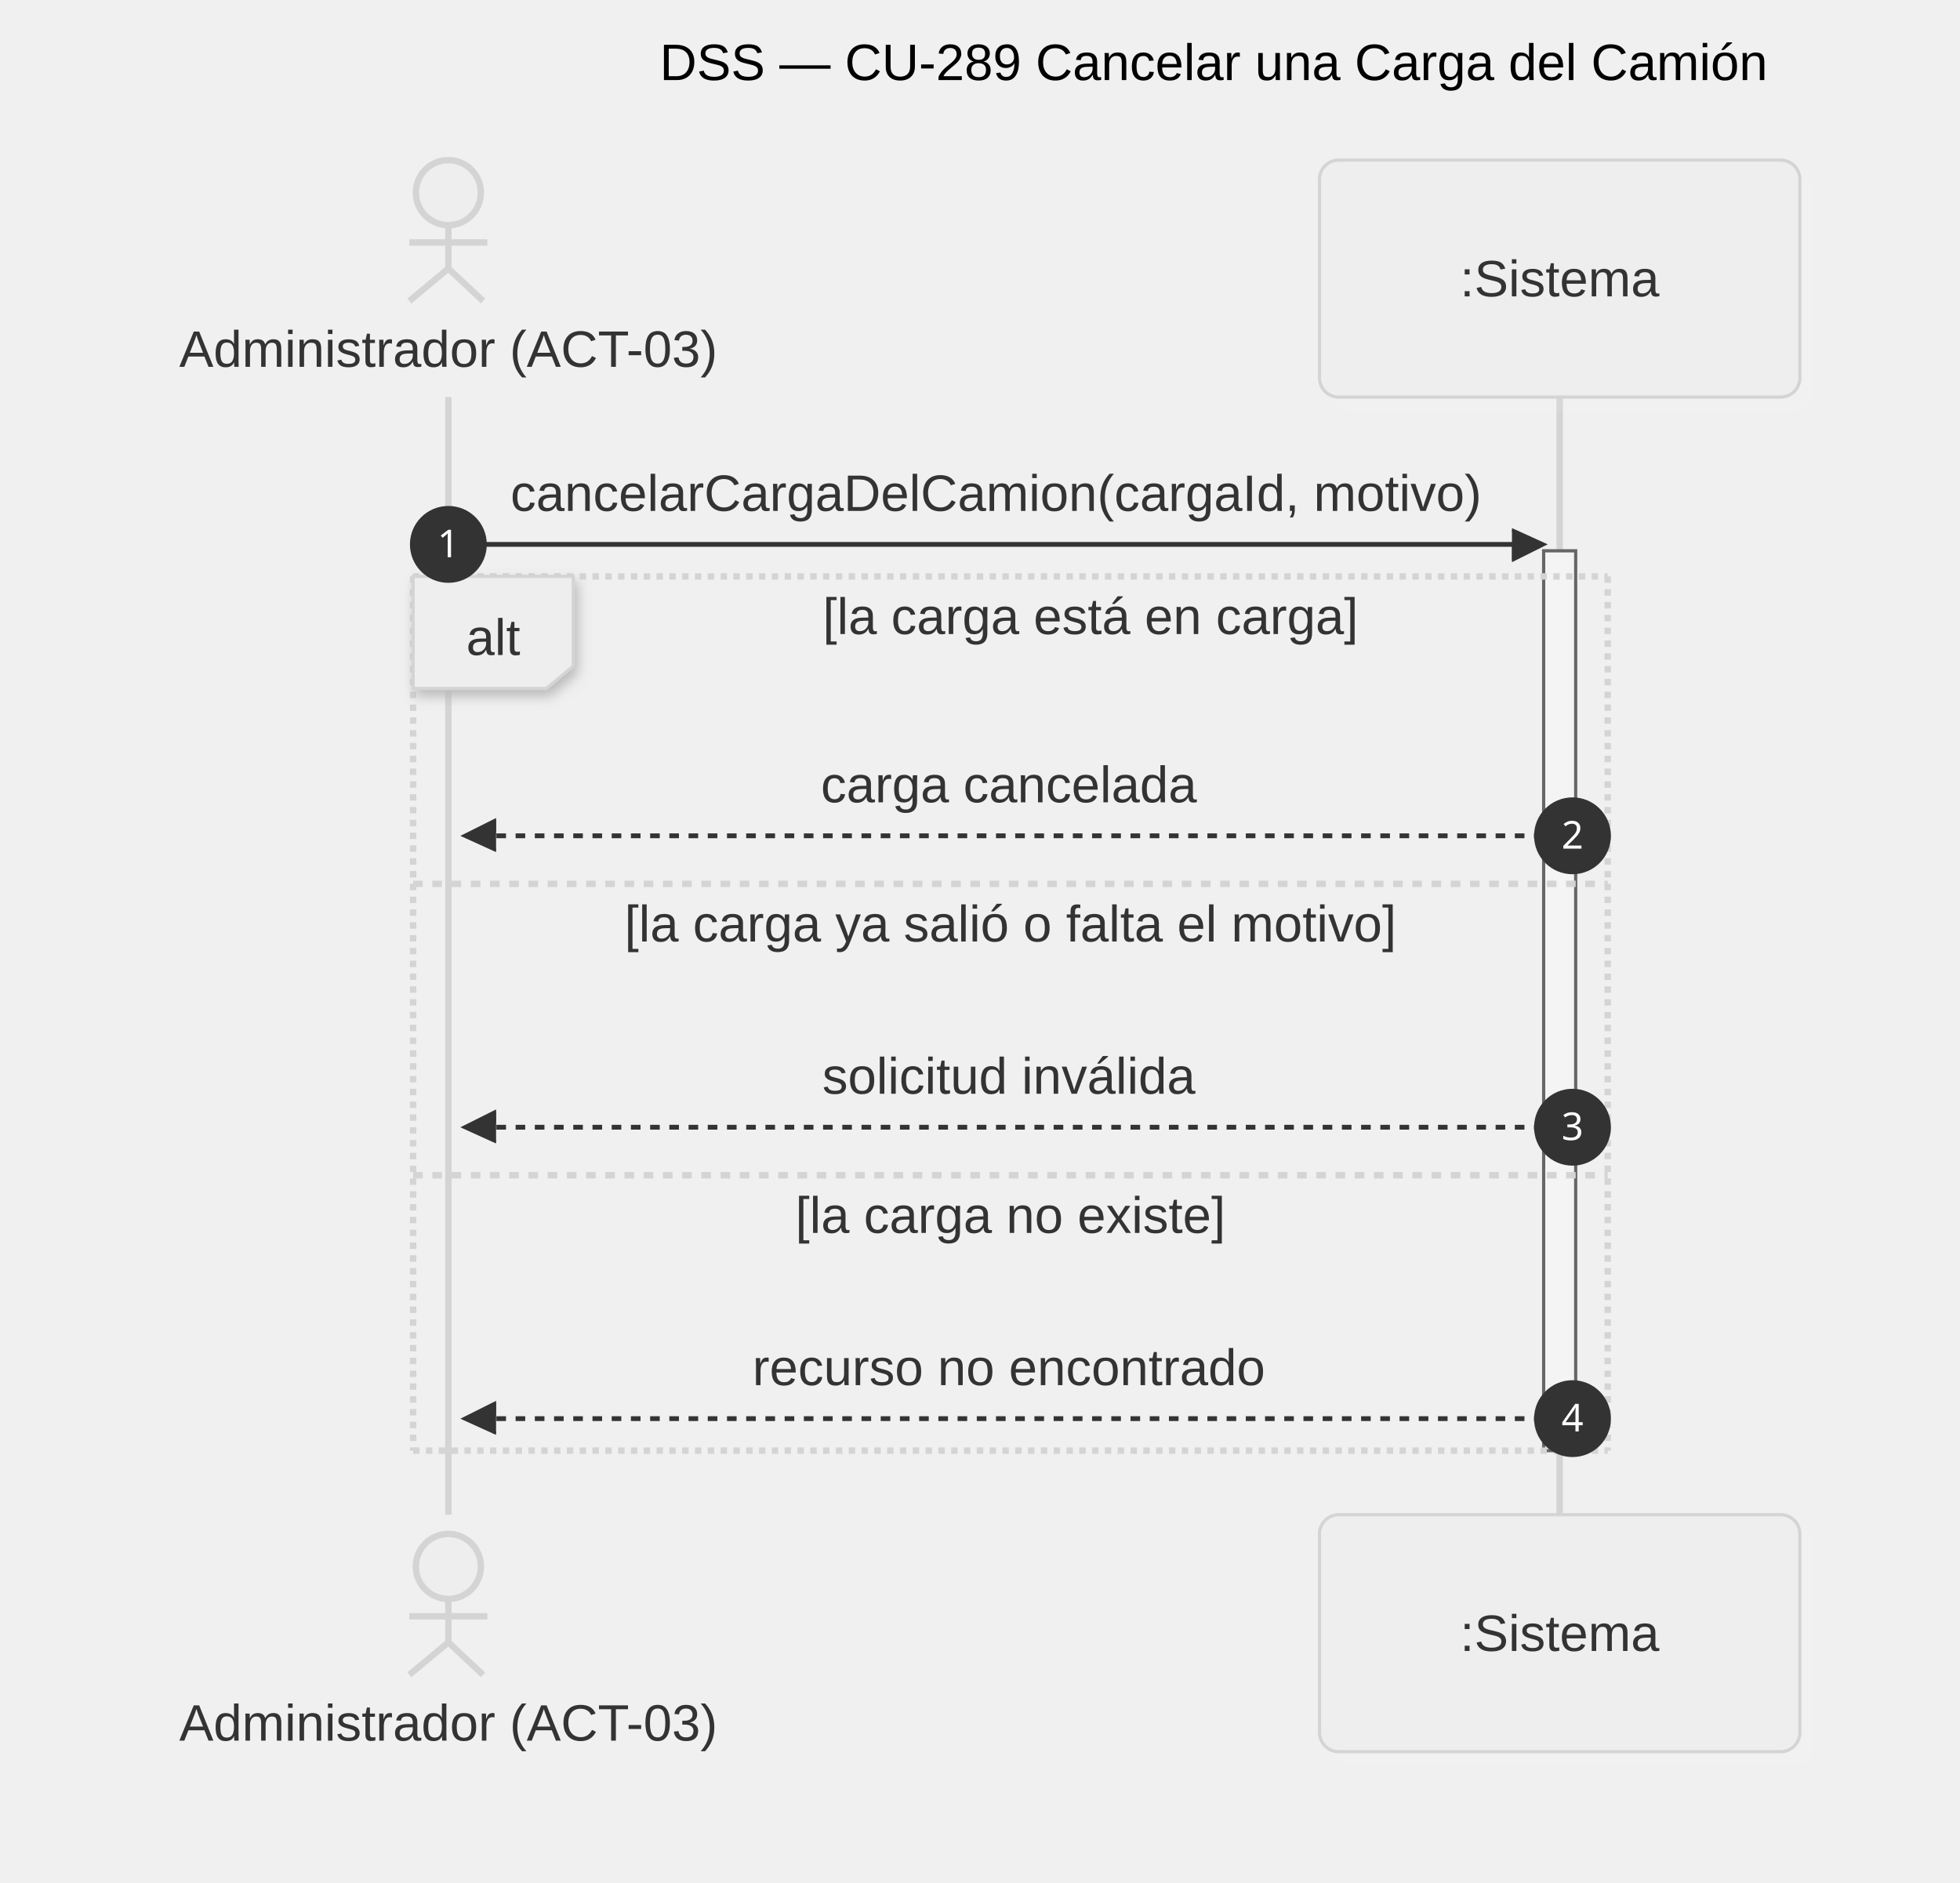
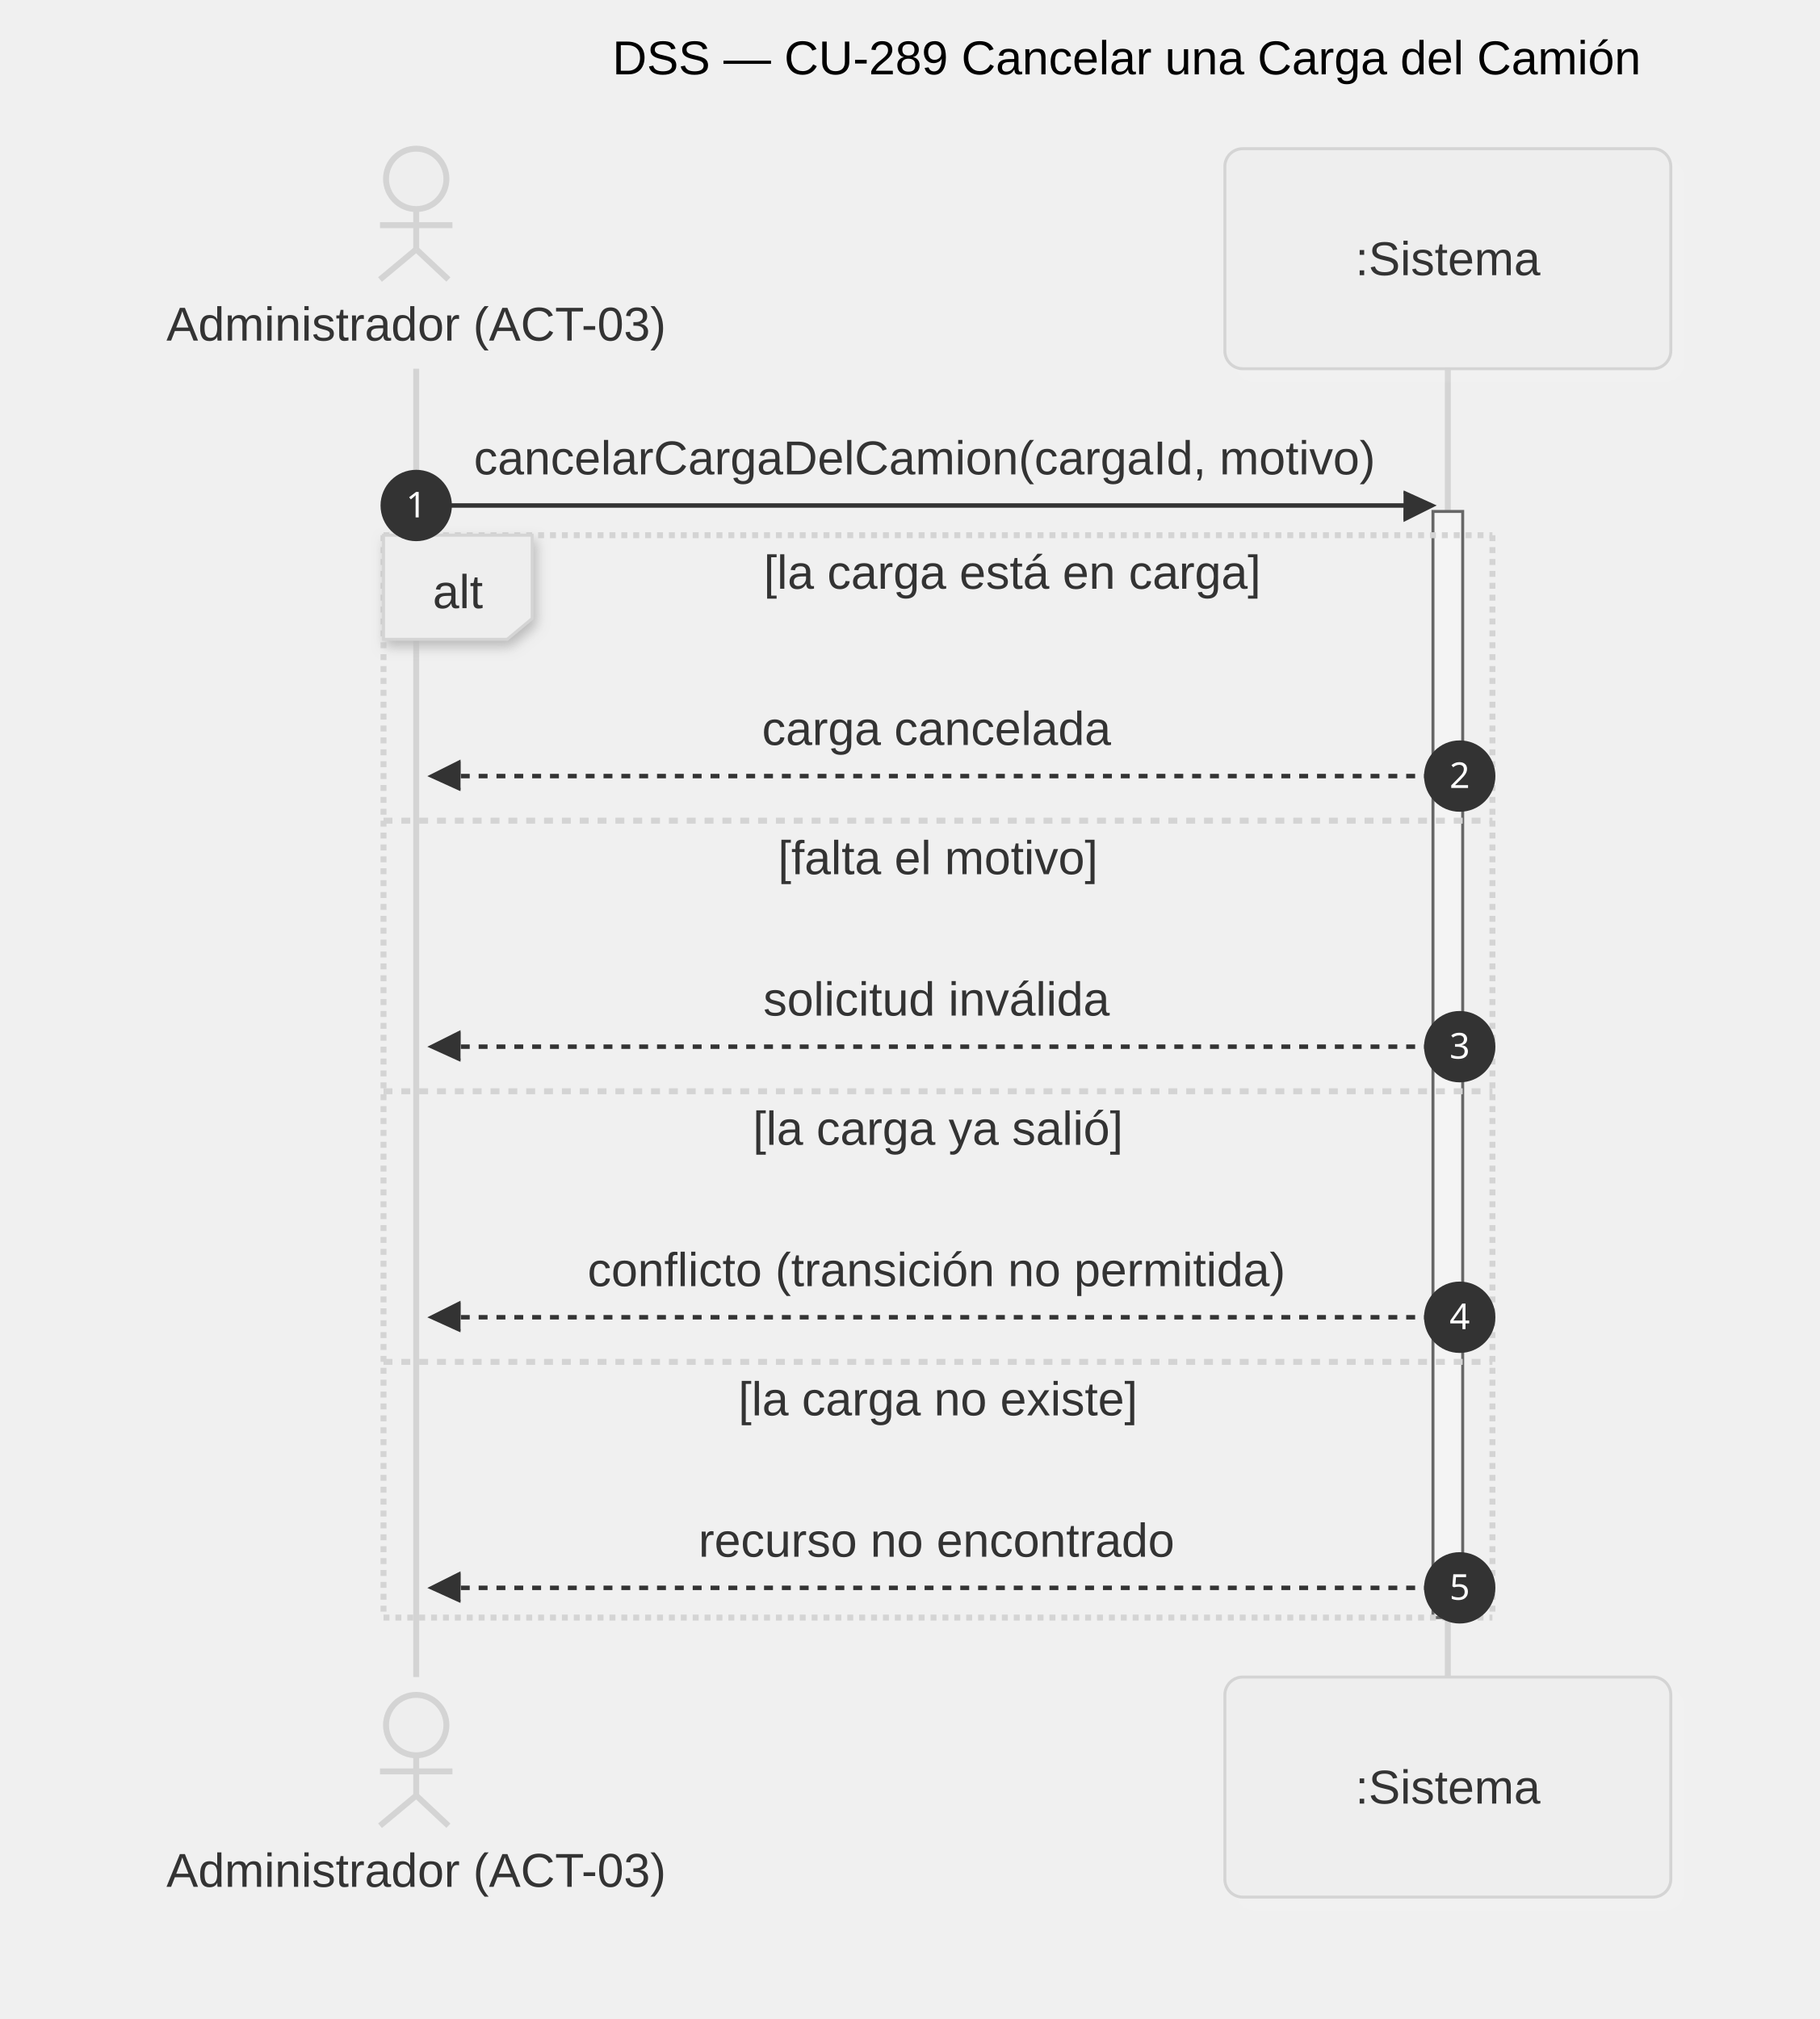
- <svg xmlns="http://www.w3.org/2000/svg" id="my-svg" width="100%" style="max-width: 612px; background-color: white;" viewBox="-50 -50 612 588" role="graphics-document document" aria-roledescription="sequence">
+ <svg xmlns="http://www.w3.org/2000/svg" id="my-svg" width="100%" style="max-width: 612px; background-color: white;" viewBox="-50 -50 612 679" role="graphics-document document" aria-roledescription="sequence">
  <g>
-     <rect x="362" y="423" fill="#eaeaea" stroke="#666" width="150" height="74" name="SIS" rx="6" ry="6" class="actor actor-bottom" data-look="neo" filter="url(#my-svg-drop-shadow)" />
-     <text x="437" y="460" dominant-baseline="central" alignment-baseline="central" class="actor actor-box" style="text-anchor: middle; font-size: 16px; font-weight: 400;">
+     <rect x="362" y="514" fill="#eaeaea" stroke="#666" width="150" height="74" name="SIS" rx="6" ry="6" class="actor actor-bottom" data-look="neo" filter="url(#my-svg-drop-shadow)" />
+     <text x="437" y="551" dominant-baseline="central" alignment-baseline="central" class="actor actor-box" style="text-anchor: middle; font-size: 16px; font-weight: 400;">
      <tspan x="437" dy="0">:Sistema</tspan>
    </text>
  </g>
  <g />
  <g>
-     <line id="actor1" x1="437" y1="74" x2="437" y2="423" class="actor-line 200" stroke-width="0.5px" stroke="#999" name="SIS" data-et="life-line" data-id="SIS" />
+     <line id="actor1" x1="437" y1="74" x2="437" y2="514" class="actor-line 200" stroke-width="0.5px" stroke="#999" name="SIS" data-et="life-line" data-id="SIS" />
    <g id="root-1" data-look="neo" data-et="participant" data-type="participant" data-id="SIS">
      <rect x="362" y="0" fill="#eaeaea" stroke="#666" width="150" height="74" name="SIS" rx="6" ry="6" class="actor actor-top" data-look="neo" filter="url(#my-svg-drop-shadow)" />
      <text x="437" y="37" dominant-baseline="central" alignment-baseline="central" class="actor actor-box" style="text-anchor: middle; font-size: 16px; font-weight: 400;">
        <tspan x="437" dy="0">:Sistema</tspan>
      </text>
    </g>
  </g>
  <g>
-     <line id="actor0" x1="90" y1="74" x2="90" y2="423" class="actor-line 200" stroke-width="0.5px" stroke="#999" name="ADM" data-et="life-line" data-id="ADM" />
+     <line id="actor0" x1="90" y1="74" x2="90" y2="514" class="actor-line 200" stroke-width="0.5px" stroke="#999" name="ADM" data-et="life-line" data-id="ADM" />
  </g>
  <style>#my-svg{font-family:"trebuchet ms",verdana,arial,sans-serif;font-size:16px;fill:#000000;}@keyframes edge-animation-frame{from{stroke-dashoffset:0;}}@keyframes dash{to{stroke-dashoffset:0;}}#my-svg .edge-animation-slow{stroke-dasharray:9,5!important;stroke-dashoffset:900;animation:dash 50s linear infinite;stroke-linecap:round;}#my-svg .edge-animation-fast{stroke-dasharray:9,5!important;stroke-dashoffset:900;animation:dash 20s linear infinite;stroke-linecap:round;}#my-svg .error-icon{fill:#552222;}#my-svg .error-text{fill:#552222;stroke:#552222;}#my-svg .edge-thickness-normal{stroke-width:1px;}#my-svg .edge-thickness-thick{stroke-width:3.5px;}#my-svg .edge-pattern-solid{stroke-dasharray:0;}#my-svg .edge-thickness-invisible{stroke-width:0;fill:none;}#my-svg .edge-pattern-dashed{stroke-dasharray:3;}#my-svg .edge-pattern-dotted{stroke-dasharray:2;}#my-svg .marker{fill:#666;stroke:#666;}#my-svg .marker.cross{stroke:#666;}#my-svg svg{font-family:"trebuchet ms",verdana,arial,sans-serif;font-size:16px;}#my-svg p{margin:0;}#my-svg .actor{stroke:hsl(0, 0%, 83%);fill:#eee;stroke-width:1;}#my-svg rect.actor.outer-path[data-look="neo"]{filter:drop-shadow( 1px 2px 2px rgba(185,185,185,1));}#my-svg rect.note[data-look="neo"]{stroke:#999;fill:#666;filter:drop-shadow( 1px 2px 2px rgba(185,185,185,1));}#my-svg text.actor&gt;tspan{fill:#333;stroke:none;}#my-svg .actor-line{stroke:hsl(0, 0%, 83%);}#my-svg .innerArc{stroke-width:1.5;stroke-dasharray:none;}#my-svg .messageLine0{stroke-width:1.5;stroke-dasharray:none;stroke:#333;}#my-svg .messageLine1{stroke-width:1.5;stroke-dasharray:2,2;stroke:#333;}#my-svg [id$="-arrowhead"] path{fill:#333;stroke:#333;}#my-svg .sequenceNumber{fill:white;}#my-svg [id$="-sequencenumber"]{fill:#333;}#my-svg [id$="-crosshead"] path{fill:#333;stroke:#333;}#my-svg .messageText{fill:#333;stroke:none;}#my-svg .labelBox{stroke:hsl(0, 0%, 83%);fill:#eee;filter:drop-shadow( 1px 2px 2px rgba(185,185,185,1));}#my-svg .labelText,#my-svg .labelText&gt;tspan{fill:#333;stroke:none;}#my-svg .loopText,#my-svg .loopText&gt;tspan{fill:#333;stroke:none;}#my-svg .sectionTitle,#my-svg .sectionTitle&gt;tspan{fill:#333;stroke:none;}#my-svg .loopLine{stroke-width:2px;stroke-dasharray:2,2;stroke:hsl(0, 0%, 83%);fill:hsl(0, 0%, 83%);}#my-svg .note{stroke:#999;fill:#666;}#my-svg .noteText,#my-svg .noteText&gt;tspan{fill:#fff;stroke:none;}#my-svg .activation0{fill:#f4f4f4;stroke:#666;}#my-svg .activation1{fill:#f4f4f4;stroke:#666;}#my-svg .activation2{fill:#f4f4f4;stroke:#666;}#my-svg .actorPopupMenu{position:absolute;}#my-svg .actorPopupMenuPanel{position:absolute;fill:#eee;box-shadow:0px 8px 16px 0px rgba(0,0,0,0.2);filter:drop-shadow(3px 5px 2px rgb(0 0 0 / 0.4));}#my-svg .actor-man circle,#my-svg line{fill:#eee;stroke-width:2px;}#my-svg g rect.rect{filter:drop-shadow( 1px 2px 2px rgba(185,185,185,1));stroke:#999;}#my-svg .node .neo-node{stroke:#999;}#my-svg [data-look="neo"].node rect,#my-svg [data-look="neo"].cluster rect,#my-svg [data-look="neo"].node polygon{stroke:url(#my-svg-gradient);filter:drop-shadow( 1px 2px 2px rgba(185,185,185,1));}#my-svg [data-look="neo"].swimlane.cluster rect{filter:none;}#my-svg [data-look="neo"].node path{stroke:url(#my-svg-gradient);stroke-width:1px;}#my-svg [data-look="neo"].node .outer-path{filter:drop-shadow( 1px 2px 2px rgba(185,185,185,1));}#my-svg [data-look="neo"].node .neo-line path{stroke:#999;filter:none;}#my-svg [data-look="neo"].node circle{stroke:url(#my-svg-gradient);filter:drop-shadow( 1px 2px 2px rgba(185,185,185,1));}#my-svg [data-look="neo"].node circle .state-start{fill:#000000;}#my-svg [data-look="neo"].icon-shape .icon{fill:url(#my-svg-gradient);filter:drop-shadow( 1px 2px 2px rgba(185,185,185,1));}#my-svg [data-look="neo"].icon-shape .icon-neo path{stroke:url(#my-svg-gradient);filter:drop-shadow( 1px 2px 2px rgba(185,185,185,1));}#my-svg :root{--mermaid-font-family:"trebuchet ms",verdana,arial,sans-serif;}</style>
  <g />
  <defs>
    <symbol id="my-svg-computer" width="24" height="24">
      <path transform="scale(.5)" d="M2 2v13h20v-13h-20zm18 11h-16v-9h16v9zm-10.228 6l.466-1h3.524l.467 1h-4.457zm14.228 3h-24l2-6h2.104l-1.33 4h18.45l-1.297-4h2.073l2 6zm-5-10h-14v-7h14v7z" />
    </symbol>
  </defs>
  <defs>
    <symbol id="my-svg-database" fill-rule="evenodd" clip-rule="evenodd">
      <path transform="scale(.5)" d="M12.258.001l.256.004.255.005.253.008.251.01.249.012.247.015.246.016.242.019.241.02.239.023.236.024.233.027.231.028.229.031.225.032.223.034.22.036.217.038.214.04.211.041.208.043.205.045.201.046.198.048.194.05.191.051.187.053.183.054.18.056.175.057.172.059.168.06.163.061.16.063.155.064.15.066.074.033.073.033.071.034.07.034.069.035.068.035.067.035.066.035.064.036.064.036.062.036.06.036.06.037.058.037.058.037.055.038.055.038.053.038.052.038.051.039.05.039.048.039.047.039.045.04.044.04.043.04.041.04.04.041.039.041.037.041.036.041.034.041.033.042.032.042.03.042.029.042.027.042.026.043.024.043.023.043.021.043.02.043.018.044.017.043.015.044.013.044.012.044.011.045.009.044.007.045.006.045.004.045.002.045.001.045v17l-.001.045-.002.045-.004.045-.006.045-.007.045-.009.044-.011.045-.012.044-.013.044-.015.044-.017.043-.018.044-.02.043-.021.043-.023.043-.024.043-.026.043-.027.042-.029.042-.03.042-.032.042-.033.042-.034.041-.036.041-.037.041-.039.041-.04.041-.041.04-.043.04-.044.04-.045.04-.047.039-.048.039-.05.039-.051.039-.052.038-.053.038-.055.038-.055.038-.058.037-.058.037-.06.037-.06.036-.062.036-.064.036-.064.036-.066.035-.067.035-.068.035-.069.035-.07.034-.071.034-.073.033-.074.033-.15.066-.155.064-.16.063-.163.061-.168.06-.172.059-.175.057-.18.056-.183.054-.187.053-.191.051-.194.05-.198.048-.201.046-.205.045-.208.043-.211.041-.214.04-.217.038-.22.036-.223.034-.225.032-.229.031-.231.028-.233.027-.236.024-.239.023-.241.02-.242.019-.246.016-.247.015-.249.012-.251.01-.253.008-.255.005-.256.004-.258.001-.258-.001-.256-.004-.255-.005-.253-.008-.251-.01-.249-.012-.247-.015-.245-.016-.243-.019-.241-.02-.238-.023-.236-.024-.234-.027-.231-.028-.228-.031-.226-.032-.223-.034-.22-.036-.217-.038-.214-.04-.211-.041-.208-.043-.204-.045-.201-.046-.198-.048-.195-.05-.19-.051-.187-.053-.184-.054-.179-.056-.176-.057-.172-.059-.167-.06-.164-.061-.159-.063-.155-.064-.151-.066-.074-.033-.072-.033-.072-.034-.07-.034-.069-.035-.068-.035-.067-.035-.066-.035-.064-.036-.063-.036-.062-.036-.061-.036-.06-.037-.058-.037-.057-.037-.056-.038-.055-.038-.053-.038-.052-.038-.051-.039-.049-.039-.049-.039-.046-.039-.046-.04-.044-.04-.043-.04-.041-.04-.04-.041-.039-.041-.037-.041-.036-.041-.034-.041-.033-.042-.032-.042-.03-.042-.029-.042-.027-.042-.026-.043-.024-.043-.023-.043-.021-.043-.02-.043-.018-.044-.017-.043-.015-.044-.013-.044-.012-.044-.011-.045-.009-.044-.007-.045-.006-.045-.004-.045-.002-.045-.001-.045v-17l.001-.045.002-.045.004-.045.006-.045.007-.045.009-.044.011-.045.012-.044.013-.044.015-.044.017-.043.018-.044.02-.043.021-.043.023-.043.024-.043.026-.043.027-.042.029-.042.03-.042.032-.042.033-.042.034-.041.036-.041.037-.041.039-.041.04-.041.041-.04.043-.04.044-.04.046-.04.046-.039.049-.039.049-.039.051-.039.052-.038.053-.038.055-.038.056-.038.057-.037.058-.037.06-.037.061-.036.062-.036.063-.036.064-.036.066-.035.067-.035.068-.035.069-.035.07-.034.072-.034.072-.033.074-.033.151-.066.155-.064.159-.063.164-.061.167-.06.172-.059.176-.057.179-.056.184-.054.187-.053.19-.051.195-.05.198-.048.201-.046.204-.045.208-.043.211-.041.214-.04.217-.038.22-.036.223-.034.226-.032.228-.031.231-.028.234-.027.236-.024.238-.023.241-.02.243-.019.245-.016.247-.015.249-.012.251-.01.253-.008.255-.005.256-.004.258-.001.258.001zm-9.258 20.499v.01l.001.021.003.021.004.022.005.021.006.022.007.022.009.023.01.022.011.023.012.023.013.023.015.023.016.024.017.023.018.024.019.024.021.024.022.025.023.024.024.025.052.049.056.05.061.051.066.051.07.051.075.051.079.052.084.052.088.052.092.052.097.052.102.051.105.052.11.052.114.051.119.051.123.051.127.05.131.05.135.05.139.048.144.049.147.047.152.047.155.047.16.045.163.045.167.043.171.043.176.041.178.041.183.039.187.039.19.037.194.035.197.035.202.033.204.031.209.03.212.029.216.027.219.025.222.024.226.021.23.02.233.018.236.016.24.015.243.012.246.01.249.008.253.005.256.004.259.001.26-.001.257-.004.254-.005.25-.008.247-.011.244-.012.241-.014.237-.016.233-.018.231-.021.226-.021.224-.024.22-.026.216-.027.212-.028.21-.031.205-.031.202-.034.198-.034.194-.036.191-.037.187-.039.183-.04.179-.04.175-.042.172-.043.168-.044.163-.045.16-.046.155-.046.152-.047.148-.048.143-.049.139-.049.136-.05.131-.05.126-.05.123-.051.118-.052.114-.051.11-.052.106-.052.101-.052.096-.052.092-.052.088-.053.083-.051.079-.052.074-.052.07-.051.065-.051.06-.051.056-.05.051-.05.023-.024.023-.025.021-.024.02-.024.019-.024.018-.024.017-.024.015-.023.014-.024.013-.023.012-.023.01-.023.01-.022.008-.022.006-.022.006-.022.004-.022.004-.021.001-.021.001-.021v-4.127l-.077.055-.08.053-.083.054-.085.053-.087.052-.09.052-.093.051-.095.05-.097.05-.1.049-.102.049-.105.048-.106.047-.109.047-.111.046-.114.045-.115.045-.118.044-.12.043-.122.042-.124.042-.126.041-.128.04-.13.04-.132.038-.134.038-.135.037-.138.037-.139.035-.142.035-.143.034-.144.033-.147.032-.148.031-.15.03-.151.03-.153.029-.154.027-.156.027-.158.026-.159.025-.161.024-.162.023-.163.022-.165.021-.166.02-.167.019-.169.018-.169.017-.171.016-.173.015-.173.014-.175.013-.175.012-.177.011-.178.01-.179.008-.179.008-.181.006-.182.005-.182.004-.184.003-.184.002h-.37l-.184-.002-.184-.003-.182-.004-.182-.005-.181-.006-.179-.008-.179-.008-.178-.01-.176-.011-.176-.012-.175-.013-.173-.014-.172-.015-.171-.016-.17-.017-.169-.018-.167-.019-.166-.02-.165-.021-.163-.022-.162-.023-.161-.024-.159-.025-.157-.026-.156-.027-.155-.027-.153-.029-.151-.03-.15-.03-.148-.031-.146-.032-.145-.033-.143-.034-.141-.035-.14-.035-.137-.037-.136-.037-.134-.038-.132-.038-.13-.04-.128-.04-.126-.041-.124-.042-.122-.042-.12-.044-.117-.043-.116-.045-.113-.045-.112-.046-.109-.047-.106-.047-.105-.048-.102-.049-.1-.049-.097-.05-.095-.05-.093-.052-.09-.051-.087-.052-.085-.053-.083-.054-.08-.054-.077-.054v4.127zm0-5.654v.011l.001.021.003.021.004.021.005.022.006.022.007.022.009.022.01.022.011.023.012.023.013.023.015.024.016.023.017.024.018.024.019.024.021.024.022.024.023.025.024.024.052.05.056.05.061.05.066.051.07.051.075.052.079.051.084.052.088.052.092.052.097.052.102.052.105.052.11.051.114.051.119.052.123.05.127.051.131.05.135.049.139.049.144.048.147.048.152.047.155.046.16.045.163.045.167.044.171.042.176.042.178.04.183.04.187.038.19.037.194.036.197.034.202.033.204.032.209.03.212.028.216.027.219.025.222.024.226.022.23.02.233.018.236.016.24.014.243.012.246.01.249.008.253.006.256.003.259.001.26-.001.257-.003.254-.006.25-.008.247-.01.244-.012.241-.015.237-.016.233-.018.231-.02.226-.022.224-.024.22-.025.216-.027.212-.029.21-.03.205-.032.202-.033.198-.035.194-.036.191-.037.187-.039.183-.039.179-.041.175-.042.172-.043.168-.044.163-.045.16-.045.155-.047.152-.047.148-.048.143-.048.139-.05.136-.049.131-.05.126-.051.123-.051.118-.051.114-.052.11-.052.106-.052.101-.052.096-.052.092-.052.088-.052.083-.052.079-.052.074-.051.07-.052.065-.051.06-.05.056-.051.051-.049.023-.025.023-.024.021-.025.02-.024.019-.024.018-.024.017-.024.015-.023.014-.023.013-.024.012-.022.01-.023.01-.023.008-.022.006-.022.006-.022.004-.021.004-.022.001-.021.001-.021v-4.139l-.077.054-.08.054-.083.054-.085.052-.087.053-.09.051-.093.051-.095.051-.097.05-.1.049-.102.049-.105.048-.106.047-.109.047-.111.046-.114.045-.115.044-.118.044-.12.044-.122.042-.124.042-.126.041-.128.04-.13.039-.132.039-.134.038-.135.037-.138.036-.139.036-.142.035-.143.033-.144.033-.147.033-.148.031-.15.03-.151.03-.153.028-.154.028-.156.027-.158.026-.159.025-.161.024-.162.023-.163.022-.165.021-.166.02-.167.019-.169.018-.169.017-.171.016-.173.015-.173.014-.175.013-.175.012-.177.011-.178.009-.179.009-.179.007-.181.007-.182.005-.182.004-.184.003-.184.002h-.37l-.184-.002-.184-.003-.182-.004-.182-.005-.181-.007-.179-.007-.179-.009-.178-.009-.176-.011-.176-.012-.175-.013-.173-.014-.172-.015-.171-.016-.17-.017-.169-.018-.167-.019-.166-.02-.165-.021-.163-.022-.162-.023-.161-.024-.159-.025-.157-.026-.156-.027-.155-.028-.153-.028-.151-.03-.15-.03-.148-.031-.146-.033-.145-.033-.143-.033-.141-.035-.14-.036-.137-.036-.136-.037-.134-.038-.132-.039-.13-.039-.128-.04-.126-.041-.124-.042-.122-.043-.12-.043-.117-.044-.116-.044-.113-.046-.112-.046-.109-.046-.106-.047-.105-.048-.102-.049-.1-.049-.097-.05-.095-.051-.093-.051-.09-.051-.087-.053-.085-.052-.083-.054-.08-.054-.077-.054v4.139zm0-5.666v.011l.001.02.003.022.004.021.005.022.006.021.007.022.009.023.01.022.011.023.012.023.013.023.015.023.016.024.017.024.018.023.019.024.021.025.022.024.023.024.024.025.052.05.056.05.061.05.066.051.07.051.075.052.079.051.084.052.088.052.092.052.097.052.102.052.105.051.11.052.114.051.119.051.123.051.127.05.131.05.135.05.139.049.144.048.147.048.152.047.155.046.16.045.163.045.167.043.171.043.176.042.178.04.183.04.187.038.19.037.194.036.197.034.202.033.204.032.209.03.212.028.216.027.219.025.222.024.226.021.23.02.233.018.236.017.24.014.243.012.246.01.249.008.253.006.256.003.259.001.26-.001.257-.003.254-.006.25-.008.247-.01.244-.013.241-.014.237-.016.233-.018.231-.02.226-.022.224-.024.22-.025.216-.027.212-.029.21-.03.205-.032.202-.033.198-.035.194-.036.191-.037.187-.039.183-.039.179-.041.175-.042.172-.043.168-.044.163-.045.16-.045.155-.047.152-.047.148-.048.143-.049.139-.049.136-.049.131-.051.126-.05.123-.051.118-.052.114-.051.11-.052.106-.052.101-.052.096-.052.092-.052.088-.052.083-.052.079-.052.074-.052.07-.051.065-.051.06-.051.056-.05.051-.049.023-.025.023-.025.021-.024.02-.024.019-.024.018-.024.017-.024.015-.023.014-.024.013-.023.012-.023.01-.022.01-.023.008-.022.006-.022.006-.022.004-.022.004-.021.001-.021.001-.021v-4.153l-.077.054-.08.054-.083.053-.085.053-.087.053-.09.051-.093.051-.095.051-.097.05-.1.049-.102.048-.105.048-.106.048-.109.046-.111.046-.114.046-.115.044-.118.044-.12.043-.122.043-.124.042-.126.041-.128.04-.13.039-.132.039-.134.038-.135.037-.138.036-.139.036-.142.034-.143.034-.144.033-.147.032-.148.032-.15.03-.151.03-.153.028-.154.028-.156.027-.158.026-.159.024-.161.024-.162.023-.163.023-.165.021-.166.02-.167.019-.169.018-.169.017-.171.016-.173.015-.173.014-.175.013-.175.012-.177.01-.178.01-.179.009-.179.007-.181.006-.182.006-.182.004-.184.003-.184.001-.185.001-.185-.001-.184-.001-.184-.003-.182-.004-.182-.006-.181-.006-.179-.007-.179-.009-.178-.01-.176-.01-.176-.012-.175-.013-.173-.014-.172-.015-.171-.016-.17-.017-.169-.018-.167-.019-.166-.02-.165-.021-.163-.023-.162-.023-.161-.024-.159-.024-.157-.026-.156-.027-.155-.028-.153-.028-.151-.03-.15-.03-.148-.032-.146-.032-.145-.033-.143-.034-.141-.034-.14-.036-.137-.036-.136-.037-.134-.038-.132-.039-.13-.039-.128-.041-.126-.041-.124-.041-.122-.043-.12-.043-.117-.044-.116-.044-.113-.046-.112-.046-.109-.046-.106-.048-.105-.048-.102-.048-.1-.05-.097-.049-.095-.051-.093-.051-.09-.052-.087-.052-.085-.053-.083-.053-.08-.054-.077-.054v4.153zm8.74-8.179l-.257.004-.254.005-.25.008-.247.011-.244.012-.241.014-.237.016-.233.018-.231.021-.226.022-.224.023-.22.026-.216.027-.212.028-.21.031-.205.032-.202.033-.198.034-.194.036-.191.038-.187.038-.183.04-.179.041-.175.042-.172.043-.168.043-.163.045-.16.046-.155.046-.152.048-.148.048-.143.048-.139.049-.136.05-.131.05-.126.051-.123.051-.118.051-.114.052-.11.052-.106.052-.101.052-.096.052-.092.052-.088.052-.083.052-.079.052-.074.051-.07.052-.065.051-.06.05-.056.05-.051.05-.023.025-.023.024-.021.024-.02.025-.019.024-.018.024-.017.023-.015.024-.014.023-.013.023-.012.023-.01.023-.01.022-.008.022-.006.023-.006.021-.004.022-.004.021-.001.021-.001.021.001.021.001.021.004.021.004.022.006.021.006.023.008.022.01.022.01.023.012.023.013.023.014.023.015.024.017.023.018.024.019.024.02.025.021.024.023.024.023.025.051.05.056.05.06.05.065.051.07.052.074.051.079.052.083.052.088.052.092.052.096.052.101.052.106.052.11.052.114.052.118.051.123.051.126.051.131.05.136.05.139.049.143.048.148.048.152.048.155.046.16.046.163.045.168.043.172.043.175.042.179.041.183.04.187.038.191.038.194.036.198.034.202.033.205.032.21.031.212.028.216.027.22.026.224.023.226.022.231.021.233.018.237.016.241.014.244.012.247.011.25.008.254.005.257.004.26.001.26-.001.257-.004.254-.005.25-.008.247-.011.244-.012.241-.014.237-.016.233-.018.231-.021.226-.022.224-.023.22-.026.216-.027.212-.028.21-.031.205-.032.202-.033.198-.034.194-.036.191-.038.187-.038.183-.04.179-.041.175-.042.172-.043.168-.043.163-.045.16-.046.155-.046.152-.048.148-.048.143-.048.139-.049.136-.05.131-.05.126-.051.123-.051.118-.051.114-.052.11-.052.106-.052.101-.052.096-.052.092-.052.088-.052.083-.052.079-.052.074-.051.07-.052.065-.051.06-.05.056-.05.051-.05.023-.025.023-.024.021-.024.02-.025.019-.024.018-.024.017-.023.015-.024.014-.023.013-.023.012-.023.01-.023.01-.022.008-.022.006-.023.006-.021.004-.022.004-.021.001-.021.001-.021-.001-.021-.001-.021-.004-.021-.004-.022-.006-.021-.006-.023-.008-.022-.01-.022-.01-.023-.012-.023-.013-.023-.014-.023-.015-.024-.017-.023-.018-.024-.019-.024-.02-.025-.021-.024-.023-.024-.023-.025-.051-.05-.056-.05-.06-.05-.065-.051-.07-.052-.074-.051-.079-.052-.083-.052-.088-.052-.092-.052-.096-.052-.101-.052-.106-.052-.11-.052-.114-.052-.118-.051-.123-.051-.126-.051-.131-.05-.136-.05-.139-.049-.143-.048-.148-.048-.152-.048-.155-.046-.16-.046-.163-.045-.168-.043-.172-.043-.175-.042-.179-.041-.183-.04-.187-.038-.191-.038-.194-.036-.198-.034-.202-.033-.205-.032-.21-.031-.212-.028-.216-.027-.22-.026-.224-.023-.226-.022-.231-.021-.233-.018-.237-.016-.241-.014-.244-.012-.247-.011-.25-.008-.254-.005-.257-.004-.26-.001-.26.001z" />
    </symbol>
  </defs>
  <defs>
    <symbol id="my-svg-clock" width="24" height="24">
      <path transform="scale(.5)" d="M12 2c5.514 0 10 4.486 10 10s-4.486 10-10 10-10-4.486-10-10 4.486-10 10-10zm0-2c-6.627 0-12 5.373-12 12s5.373 12 12 12 12-5.373 12-12-5.373-12-12-12zm5.848 12.459c.202.038.202.333.001.372-1.907.361-6.045 1.111-6.547 1.111-.719 0-1.301-.582-1.301-1.301 0-.512.77-5.447 1.125-7.445.034-.192.312-.181.343.014l.985 6.238 5.394 1.011z" />
    </symbol>
  </defs>
  <defs>
    <marker id="my-svg-arrowhead" refX="7.9" refY="5" markerUnits="userSpaceOnUse" markerWidth="12" markerHeight="12" orient="auto-start-reverse">
      <path d="M -1 0 L 10 5 L 0 10 z" />
    </marker>
  </defs>
  <defs>
    <marker id="my-svg-crosshead" markerWidth="15" markerHeight="8" orient="auto" refX="4" refY="4.5">
      <path fill="none" stroke="#000000" stroke-width="1pt" d="M 1,2 L 6,7 M 6,2 L 1,7" style="stroke-dasharray: 0, 0;" />
    </marker>
  </defs>
  <defs>
    <marker id="my-svg-filled-head" refX="15.5" refY="7" markerWidth="20" markerHeight="28" orient="auto">
      <path d="M 18,7 L9,13 L14,7 L9,1 Z" />
    </marker>
  </defs>
  <defs>
    <marker id="my-svg-sequencenumber" refX="15" refY="15" markerWidth="60" markerHeight="40" orient="auto">
      <circle cx="15" cy="15" r="6" />
    </marker>
  </defs>
  <defs>
    <marker id="my-svg-solidTopArrowHead" refX="7.9" refY="7.25" markerUnits="userSpaceOnUse" markerWidth="12" markerHeight="12" orient="auto-start-reverse">
      <path d="M 0 0 L 10 8 L 0 8 z" />
    </marker>
  </defs>
  <defs>
    <marker id="my-svg-solidBottomArrowHead" refX="7.9" refY="0.75" markerUnits="userSpaceOnUse" markerWidth="12" markerHeight="12" orient="auto-start-reverse">
      <path d="M 0 0 L 10 0 L 0 8 z" />
    </marker>
  </defs>
  <defs>
    <marker id="my-svg-stickTopArrowHead" refX="7.5" refY="7" markerUnits="userSpaceOnUse" markerWidth="12" markerHeight="12" orient="auto-start-reverse">
      <path d="M 0 0 L 7 7" stroke="black" stroke-width="1.5" fill="none" />
    </marker>
  </defs>
  <defs>
    <marker id="my-svg-stickBottomArrowHead" refX="7.5" refY="0" markerUnits="userSpaceOnUse" markerWidth="12" markerHeight="12" orient="auto-start-reverse">
      <path d="M 0 7 L 7 0" stroke="black" stroke-width="1.5" fill="none" />
    </marker>
  </defs>
  <defs>
    <filter id="my-svg-drop-shadow" height="130%" width="130%">
      <feDropShadow dx="4" dy="4" stdDeviation="0" flood-opacity="0.06" flood-color="#FFFFFF" />
    </filter>
  </defs>
  <g>
-     <rect x="432" y="122" fill="#EDF2AE" stroke="#666" width="10" height="281" class="activation0" data-look="neo" />
+     <rect x="432" y="122" fill="#EDF2AE" stroke="#666" width="10" height="372" class="activation0" data-look="neo" />
  </g>
-   <g data-et="control-structure" data-id="i9">
+   <g data-et="control-structure" data-id="i11">
    <line x1="79" y1="130" x2="452" y2="130" class="loopLine" />
-     <line x1="452" y1="130" x2="452" y2="403" class="loopLine" />
-     <line x1="79" y1="403" x2="452" y2="403" class="loopLine" />
-     <line x1="79" y1="130" x2="79" y2="403" class="loopLine" />
+     <line x1="452" y1="130" x2="452" y2="494" class="loopLine" />
+     <line x1="79" y1="494" x2="452" y2="494" class="loopLine" />
+     <line x1="79" y1="130" x2="79" y2="494" class="loopLine" />
    <line x1="79" y1="226" x2="452" y2="226" class="loopLine" style="stroke-dasharray: 3, 3;" />
    <line x1="79" y1="317" x2="452" y2="317" class="loopLine" style="stroke-dasharray: 3, 3;" />
+     <line x1="79" y1="408" x2="452" y2="408" class="loopLine" style="stroke-dasharray: 3, 3;" />
    <polygon points="79,130 129,130 129,158 120.6,165 79,165" class="labelBox" />
    <text x="104" y="150" text-anchor="middle" dominant-baseline="middle" alignment-baseline="middle" class="labelText" style="font-size: 16px; font-weight: 400;">alt</text>
    <text x="290.5" y="148" text-anchor="middle" class="loopText" style="font-size: 16px; font-weight: 400;">
      <tspan x="290.5">[la carga está en carga]</tspan>
    </text>
-     <text x="265.5" y="244" text-anchor="middle" class="sectionTitle" style="font-size: 16px; font-weight: 400;">[la carga ya salió o falta el motivo]</text>
-     <text x="265.5" y="335" text-anchor="middle" class="sectionTitle" style="font-size: 16px; font-weight: 400;">[la carga no existe]</text>
+     <text x="265.5" y="244" text-anchor="middle" class="sectionTitle" style="font-size: 16px; font-weight: 400;">[falta el motivo]</text>
+     <text x="265.5" y="335" text-anchor="middle" class="sectionTitle" style="font-size: 16px; font-weight: 400;">[la carga ya salió]</text>
+     <text x="265.5" y="426" text-anchor="middle" class="sectionTitle" style="font-size: 16px; font-weight: 400;">[la carga no existe]</text>
  </g>
  <g class="actor-man actor-top" name="ADM" data-et="participant" data-type="actor" data-id="ADM" style="stroke: rgb(212, 212, 212);">
    <line id="actor-man-torso0" x1="90" y1="20.308" x2="90" y2="33.846" />
    <line id="actor-man-arms0" x1="77.815" y1="25.723" x2="102.185" y2="25.723" />
    <line x1="77.815" y1="44" x2="90" y2="33.846" />
    <line x1="90" y1="33.846" x2="100.831" y2="44" />
    <circle cx="90" cy="10.154" r="10.154" width="180" height="74" />
    <text x="90" y="59" dominant-baseline="central" alignment-baseline="central" class="actor actor-man" style="text-anchor: middle; font-size: 16px; font-weight: 400;">
      <tspan x="90" dy="0">Administrador (ACT-03)</tspan>
    </text>
  </g>
  <text x="261" y="89" text-anchor="middle" dominant-baseline="middle" alignment-baseline="middle" class="messageText" dy="1em" style="font-size: 16px; font-weight: 400;">cancelarCargaDelCamion(cargaId, motivo)</text>
  <line x1="97" y1="120" x2="430" y2="120" class="messageLine0" data-et="message" data-id="i1" data-from="ADM" data-to="SIS" stroke-width="2" stroke="none" marker-end="url(#my-svg-arrowhead)" style="fill: none;" />
  <line x1="90" y1="120" x2="90" y2="120" stroke-width="0" marker-start="url(#my-svg-sequencenumber)" />
  <text x="90" y="124" font-family="sans-serif" font-size="12px" text-anchor="middle" class="sequenceNumber">1</text>
  <text x="265" y="180" text-anchor="middle" dominant-baseline="middle" alignment-baseline="middle" class="messageText" dy="1em" style="font-size: 16px; font-weight: 400;">carga cancelada</text>
  <line x1="438" y1="211" x2="97" y2="211" class="messageLine1" data-et="message" data-id="i4" data-from="SIS" data-to="ADM" stroke-width="2" stroke="none" marker-end="url(#my-svg-arrowhead)" style="stroke-dasharray: 3, 3; fill: none;" />
  <line x1="441" y1="211" x2="441" y2="211" stroke-width="0" marker-start="url(#my-svg-sequencenumber)" />
  <text x="441" y="215" font-family="sans-serif" font-size="12px" text-anchor="middle" class="sequenceNumber">2</text>
  <text x="265" y="271" text-anchor="middle" dominant-baseline="middle" alignment-baseline="middle" class="messageText" dy="1em" style="font-size: 16px; font-weight: 400;">solicitud inválida</text>
  <line x1="438" y1="302" x2="97" y2="302" class="messageLine1" data-et="message" data-id="i6" data-from="SIS" data-to="ADM" stroke-width="2" stroke="none" marker-end="url(#my-svg-arrowhead)" style="stroke-dasharray: 3, 3; fill: none;" />
  <line x1="441" y1="302" x2="441" y2="302" stroke-width="0" marker-start="url(#my-svg-sequencenumber)" />
  <text x="441" y="306" font-family="sans-serif" font-size="12px" text-anchor="middle" class="sequenceNumber">3</text>
-   <text x="265" y="362" text-anchor="middle" dominant-baseline="middle" alignment-baseline="middle" class="messageText" dy="1em" style="font-size: 16px; font-weight: 400;">recurso no encontrado</text>
+   <text x="265" y="362" text-anchor="middle" dominant-baseline="middle" alignment-baseline="middle" class="messageText" dy="1em" style="font-size: 16px; font-weight: 400;">conflicto (transición no permitida)</text>
  <line x1="438" y1="393" x2="97" y2="393" class="messageLine1" data-et="message" data-id="i8" data-from="SIS" data-to="ADM" stroke-width="2" stroke="none" marker-end="url(#my-svg-arrowhead)" style="stroke-dasharray: 3, 3; fill: none;" />
  <line x1="441" y1="393" x2="441" y2="393" stroke-width="0" marker-start="url(#my-svg-sequencenumber)" />
  <text x="441" y="397" font-family="sans-serif" font-size="12px" text-anchor="middle" class="sequenceNumber">4</text>
+   <text x="265" y="453" text-anchor="middle" dominant-baseline="middle" alignment-baseline="middle" class="messageText" dy="1em" style="font-size: 16px; font-weight: 400;">recurso no encontrado</text>
+   <line x1="438" y1="484" x2="97" y2="484" class="messageLine1" data-et="message" data-id="i10" data-from="SIS" data-to="ADM" stroke-width="2" stroke="none" marker-end="url(#my-svg-arrowhead)" style="stroke-dasharray: 3, 3; fill: none;" />
+   <line x1="441" y1="484" x2="441" y2="484" stroke-width="0" marker-start="url(#my-svg-sequencenumber)" />
+   <text x="441" y="488" font-family="sans-serif" font-size="12px" text-anchor="middle" class="sequenceNumber">5</text>
  <g class="actor-man actor-bottom" name="ADM" style="stroke: rgb(212, 212, 212);">
-     <line id="actor-man-torso1" x1="90" y1="449.308" x2="90" y2="462.846" />
-     <line id="actor-man-arms1" x1="77.815" y1="454.723" x2="102.185" y2="454.723" />
-     <line x1="77.815" y1="473" x2="90" y2="462.846" />
-     <line x1="90" y1="462.846" x2="100.831" y2="473" />
-     <circle cx="90" cy="439.154" r="10.154" width="180" height="74" />
-     <text x="90" y="488" dominant-baseline="central" alignment-baseline="central" class="actor actor-man" style="text-anchor: middle; font-size: 16px; font-weight: 400;">
+     <line id="actor-man-torso1" x1="90" y1="540.308" x2="90" y2="553.846" />
+     <line id="actor-man-arms1" x1="77.815" y1="545.723" x2="102.185" y2="545.723" />
+     <line x1="77.815" y1="564" x2="90" y2="553.846" />
+     <line x1="90" y1="553.846" x2="100.831" y2="564" />
+     <circle cx="90" cy="530.154" r="10.154" width="180" height="74" />
+     <text x="90" y="579" dominant-baseline="central" alignment-baseline="central" class="actor actor-man" style="text-anchor: middle; font-size: 16px; font-weight: 400;">
      <tspan x="90" dy="0">Administrador (ACT-03)</tspan>
    </text>
  </g>
  <text x="156" y="-25">DSS — CU-289 Cancelar una Carga del Camión</text>
</svg>
